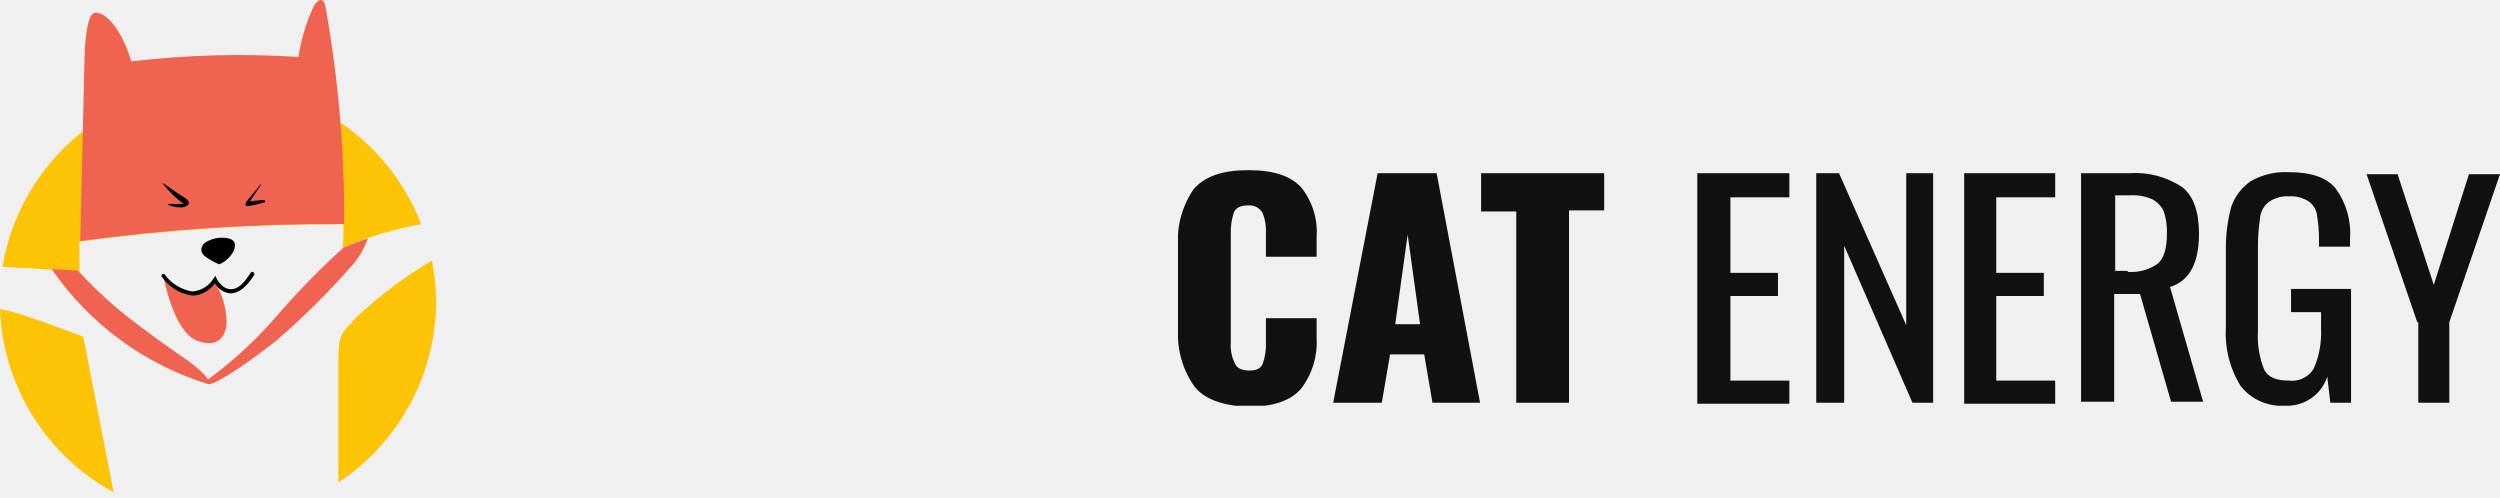
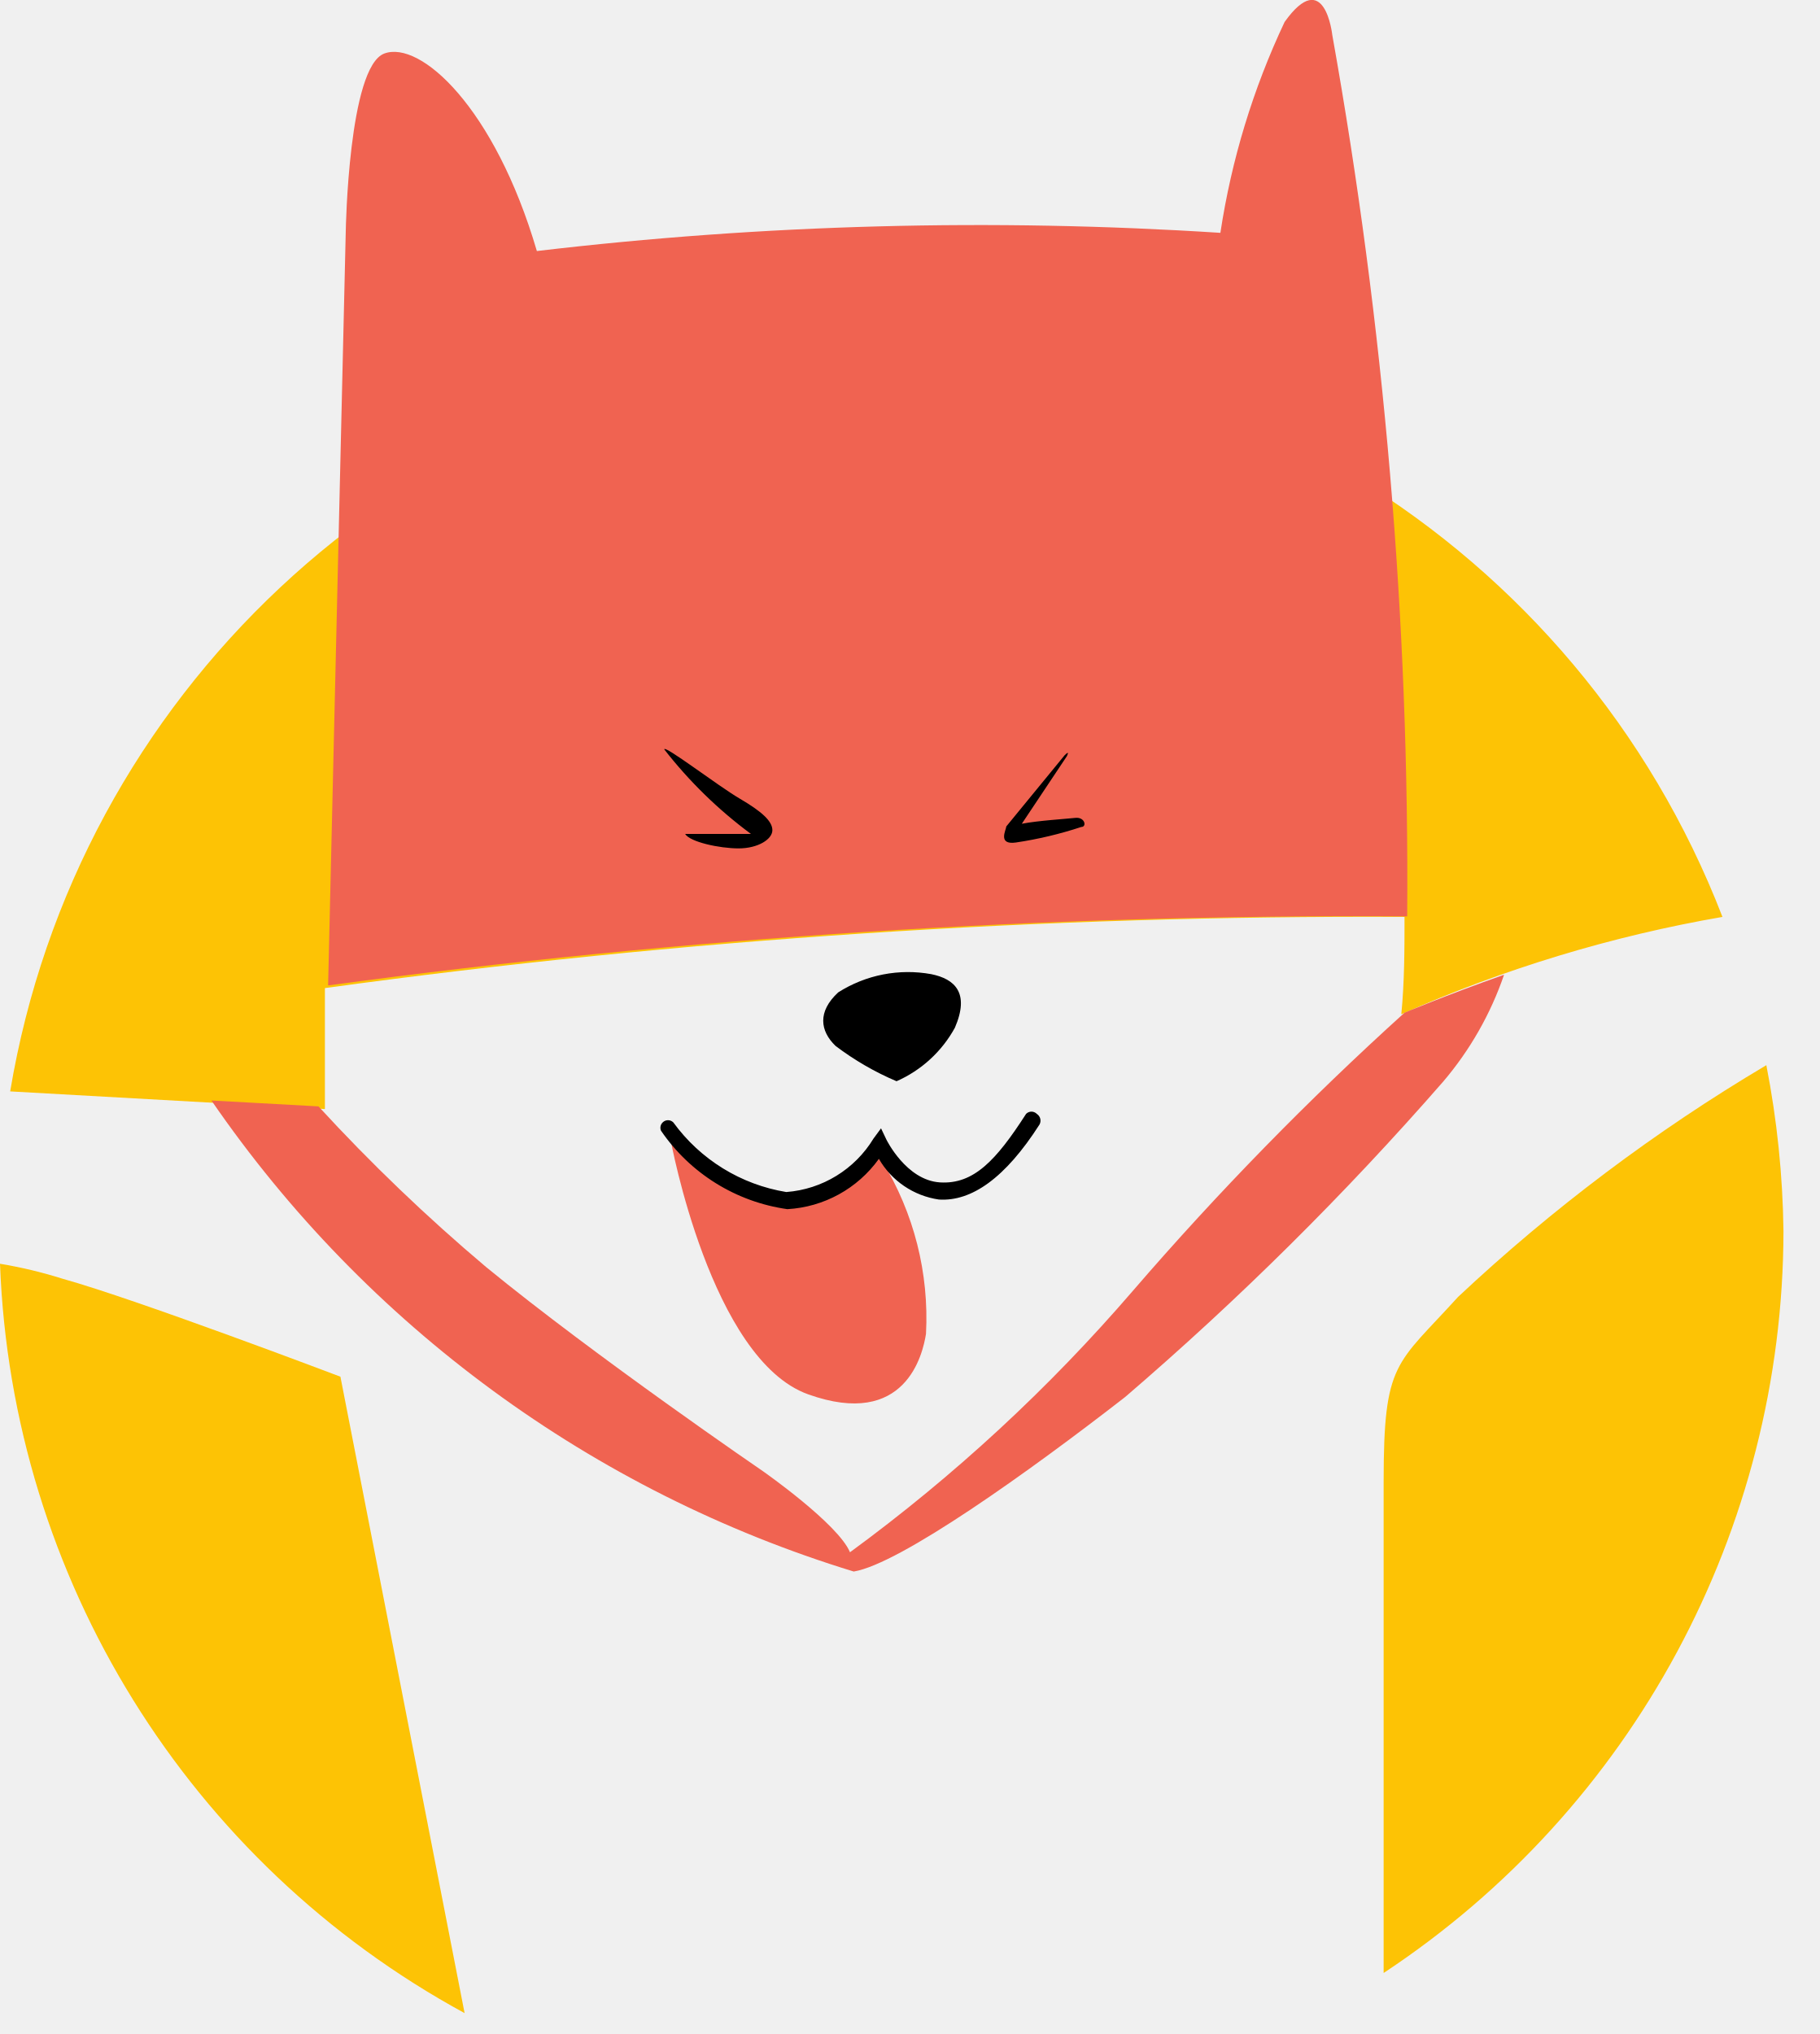
- <svg xmlns="http://www.w3.org/2000/svg" width="191" height="38" fill="none">
+ <svg xmlns="http://www.w3.org/2000/svg" width="34" height="38" fill="none">
  <g clip-path="url(#a)">
    <path d="M6.07 20.72v-2.26a143.265 143.265 0 0 1 20.17-1.33c0 .6 0 1.21-.06 1.82a25.518 25.518 0 0 1 6-1.82A16.67 16.67 0 0 0 .19 20.39l5.88.33ZM27.24 24.23c-1.16 1.28-1.39 1.2-1.39 3.45v9.18A16.64 16.64 0 0 0 33.32 23a17.302 17.302 0 0 0-.32-3.1 33.109 33.109 0 0 0-5.76 4.33ZM6.36 25.72s-3.79-1.44-5.19-1.83A8.541 8.541 0 0 0 0 23.61a16.65 16.65 0 0 0 8.68 14L6.36 25.72Z" fill="#FDC305" />
    <path d="M26.29 17.12A89.799 89.799 0 0 0 24.89.65S24.75-.64 24 .41a14.22 14.22 0 0 0-1.2 3.94 70.34 70.34 0 0 0-12.77.34C9.24 2 7.85.75 7.18 1c-.67.25-.72 3.31-.72 3.31l-.33 14.1a143.211 143.211 0 0 1 20.16-1.29Z" fill="#F06351" />
    <path d="M12.41 14c0-.09 1 .68 1.41.92.41.24.61.42.61.59 0 .17-.27.34-.63.34s-.91-.12-1-.27h1.23A8.34 8.34 0 0 1 12.41 14ZM19.89 14.11l-1.09 1.33c0 .06-.17.35.18.3a7.351 7.351 0 0 0 1.22-.29c.11 0 .07-.19-.11-.17-.18.02-.69.05-1 .11l.84-1.26s.07-.13-.04-.02ZM16.75 20.2a2.3 2.3 0 0 0 1.09-1c.28-.65 0-.91-.44-1a2.43 2.43 0 0 0-1.74.34c-.39.36-.34.72-.05 1a5.34 5.34 0 0 0 1.14.66Z" fill="#000" />
    <path d="M16.35 21.45a1.92 1.92 0 0 1-.46.6 1.73 1.73 0 0 1-1 .38 2.15 2.15 0 0 1-1.47-.43 2.3 2.3 0 0 1-.53-.44c-.1-.11-.223-.2-.36-.26 0 0 .75 4.1 2.57 4.75 1.82.65 2.14-.75 2.2-1.13a5.61 5.61 0 0 0-.82-3.23c-.02-.31-.03-.11-.13-.24Z" fill="#F06351" />
    <path d="M14.71 22.59a3.44 3.44 0 0 1-2.361-1.466.14.14 0 0 1 .031-.154.14.14 0 0 1 .2 0 3.26 3.26 0 0 0 2.11 1.3 2.09 2.09 0 0 0 1.63-1l.14-.19.1.21s.37.76 1 .8c.63.04 1.05-.41 1.61-1.28a.14.14 0 0 1 .2 0 .15.15 0 0 1 .05.2c-.64 1-1.27 1.44-1.88 1.4a1.549 1.549 0 0 1-1.12-.76 2.26 2.26 0 0 1-1.71.94Z" fill="#000" />
    <path d="M26.24 18.92a58.634 58.634 0 0 0-5.07 5.19A31.633 31.633 0 0 1 15.88 29c-.22-.53-1.62-1.51-1.62-1.51s-3.13-2.14-5.18-3.82a34.139 34.139 0 0 1-3.13-3l-2-.11a22.57 22.57 0 0 0 12 8.8c.86-.14 3.27-1.86 5.07-3.26a58.13 58.13 0 0 0 5.94-5.89 6.15 6.15 0 0 0 1.14-2c-1.1.39-1.86.71-1.86.71Z" fill="#F06351" />
  </g>
-   <g clip-path="url(#b)" fill="#111">
-     <path d="M91.264 29.538A6.865 6.865 0 0 1 90 25.231v-6.385a6.95 6.95 0 0 1 1.186-4.385c.869-1 2.212-1.461 4.188-1.461 1.976 0 3.24.461 4.03 1.308a5.418 5.418 0 0 1 1.186 3.769v1.538h-3.873v-1.769a3.691 3.691 0 0 0-.237-1.538 1.12 1.12 0 0 0-.456-.473 1.164 1.164 0 0 0-.65-.143c-.553 0-.948.154-1.106.539a4.846 4.846 0 0 0-.237 1.692v8.23a3.112 3.112 0 0 0 .316 1.616c.158.385.553.539 1.106.539s.87-.154 1.027-.539c.18-.52.26-1.067.237-1.615v-1.846h3.873v1.538a5.776 5.776 0 0 1-1.186 3.846c-.79.923-2.133 1.385-4.03 1.385-1.897-.077-3.32-.539-4.11-1.539ZM105.253 13.23h4.504l3.32 17.54h-3.636l-.632-3.693h-2.608l-.632 3.692h-3.715l3.399-17.538Zm3.24 11.54-.948-6.847-.949 6.846h1.897ZM115.843 16.154h-2.687V13.23h9.404v2.846h-2.687v14.692h-4.03V16.154ZM129.752 13.23h6.955v1.847h-4.505v5.77h3.635v1.768h-3.635v6.462h4.505v1.77h-7.034V13.23h.079ZM138.761 13.23h1.739l5.137 11.616V13.231h2.055v17.538h-1.581l-5.216-12v12h-2.134V13.231ZM150.063 13.23h6.954v1.847h-4.504v5.77h3.635v1.768h-3.635v6.462h4.504v1.77h-6.954V13.23ZM159.072 13.23h3.635a6.452 6.452 0 0 1 4.031 1.078c.869.692 1.264 1.923 1.264 3.538 0 2.23-.711 3.616-2.212 4.077l2.528 8.77h-2.449l-2.371-8.232h-1.976v8.231h-2.529V13.231h.079Zm3.477 7.54a3.523 3.523 0 0 0 2.292-.616c.474-.385.711-1.154.711-2.308a4.84 4.84 0 0 0-.237-1.692 1.975 1.975 0 0 0-.869-.923 3.69 3.69 0 0 0-1.739-.308h-1.106v5.77h.948v.076ZM171.164 29.462A7.607 7.607 0 0 1 170.057 25v-5.846a12.267 12.267 0 0 1 .395-3.308 3.92 3.92 0 0 1 1.502-2 5.27 5.27 0 0 1 2.924-.692c1.66 0 2.845.385 3.556 1.23a5.773 5.773 0 0 1 1.107 3.847v.615h-2.371v-.538c.003-.645-.05-1.288-.158-1.923a1.533 1.533 0 0 0-.633-1 2.491 2.491 0 0 0-1.501-.385 2.417 2.417 0 0 0-1.581.461 1.734 1.734 0 0 0-.632 1.231 14.024 14.024 0 0 0-.158 2.077v6.539a6.816 6.816 0 0 0 .474 2.923c.316.615.949.846 1.897.846.374.045.754-.018 1.092-.182.337-.165.617-.422.805-.741a6.922 6.922 0 0 0 .553-3.077v-1.23h-2.292v-1.77h4.584v8.692h-1.581l-.237-2a3.143 3.143 0 0 1-1.226 1.658 3.287 3.287 0 0 1-2.014.573 4.047 4.047 0 0 1-1.899-.352 3.928 3.928 0 0 1-1.499-1.186ZM184.678 24.615l-3.873-11.307h2.371l2.766 8.461 2.687-8.461H191l-3.872 11.307v6.154h-2.371v-6.154h-.079Z" />
-   </g>
  <defs>
    <clipPath id="a">
      <path fill="#fff" d="M0 0h33.32v37.61H0z" />
    </clipPath>
-     <clipPath id="b">
-       <path fill="#fff" transform="translate(90 13)" d="M0 0h101v18H0z" />
-     </clipPath>
  </defs>
</svg>
